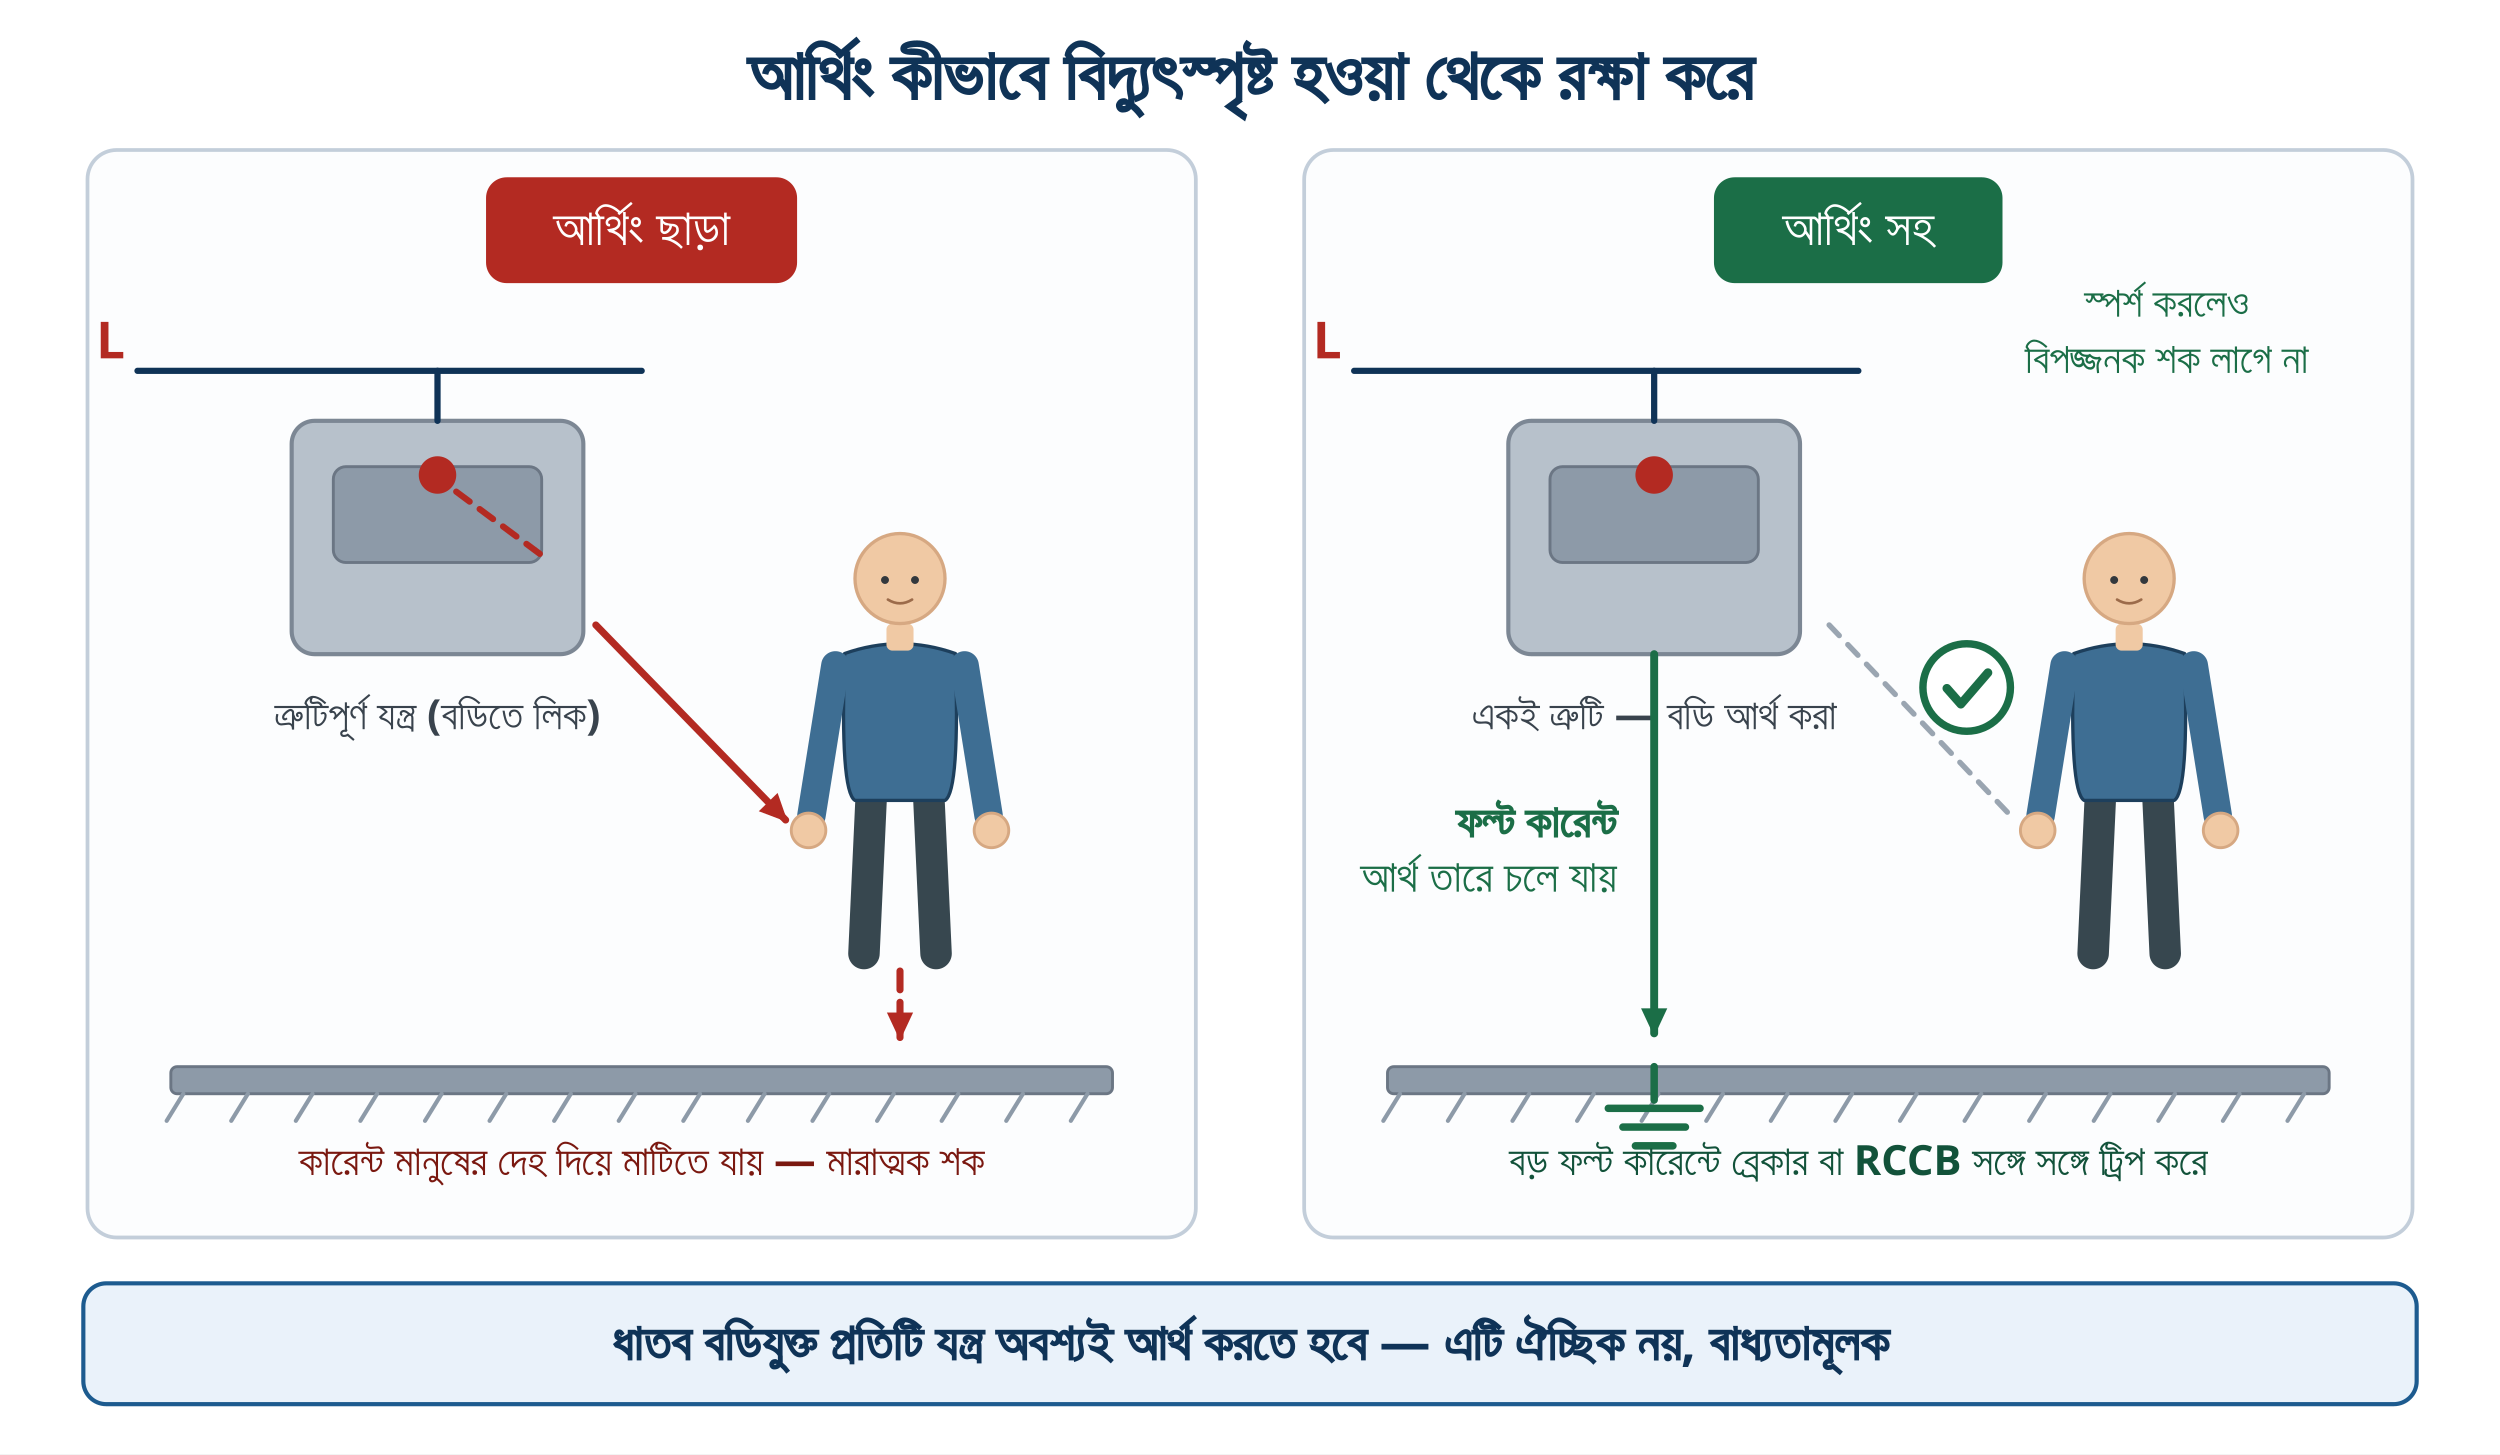
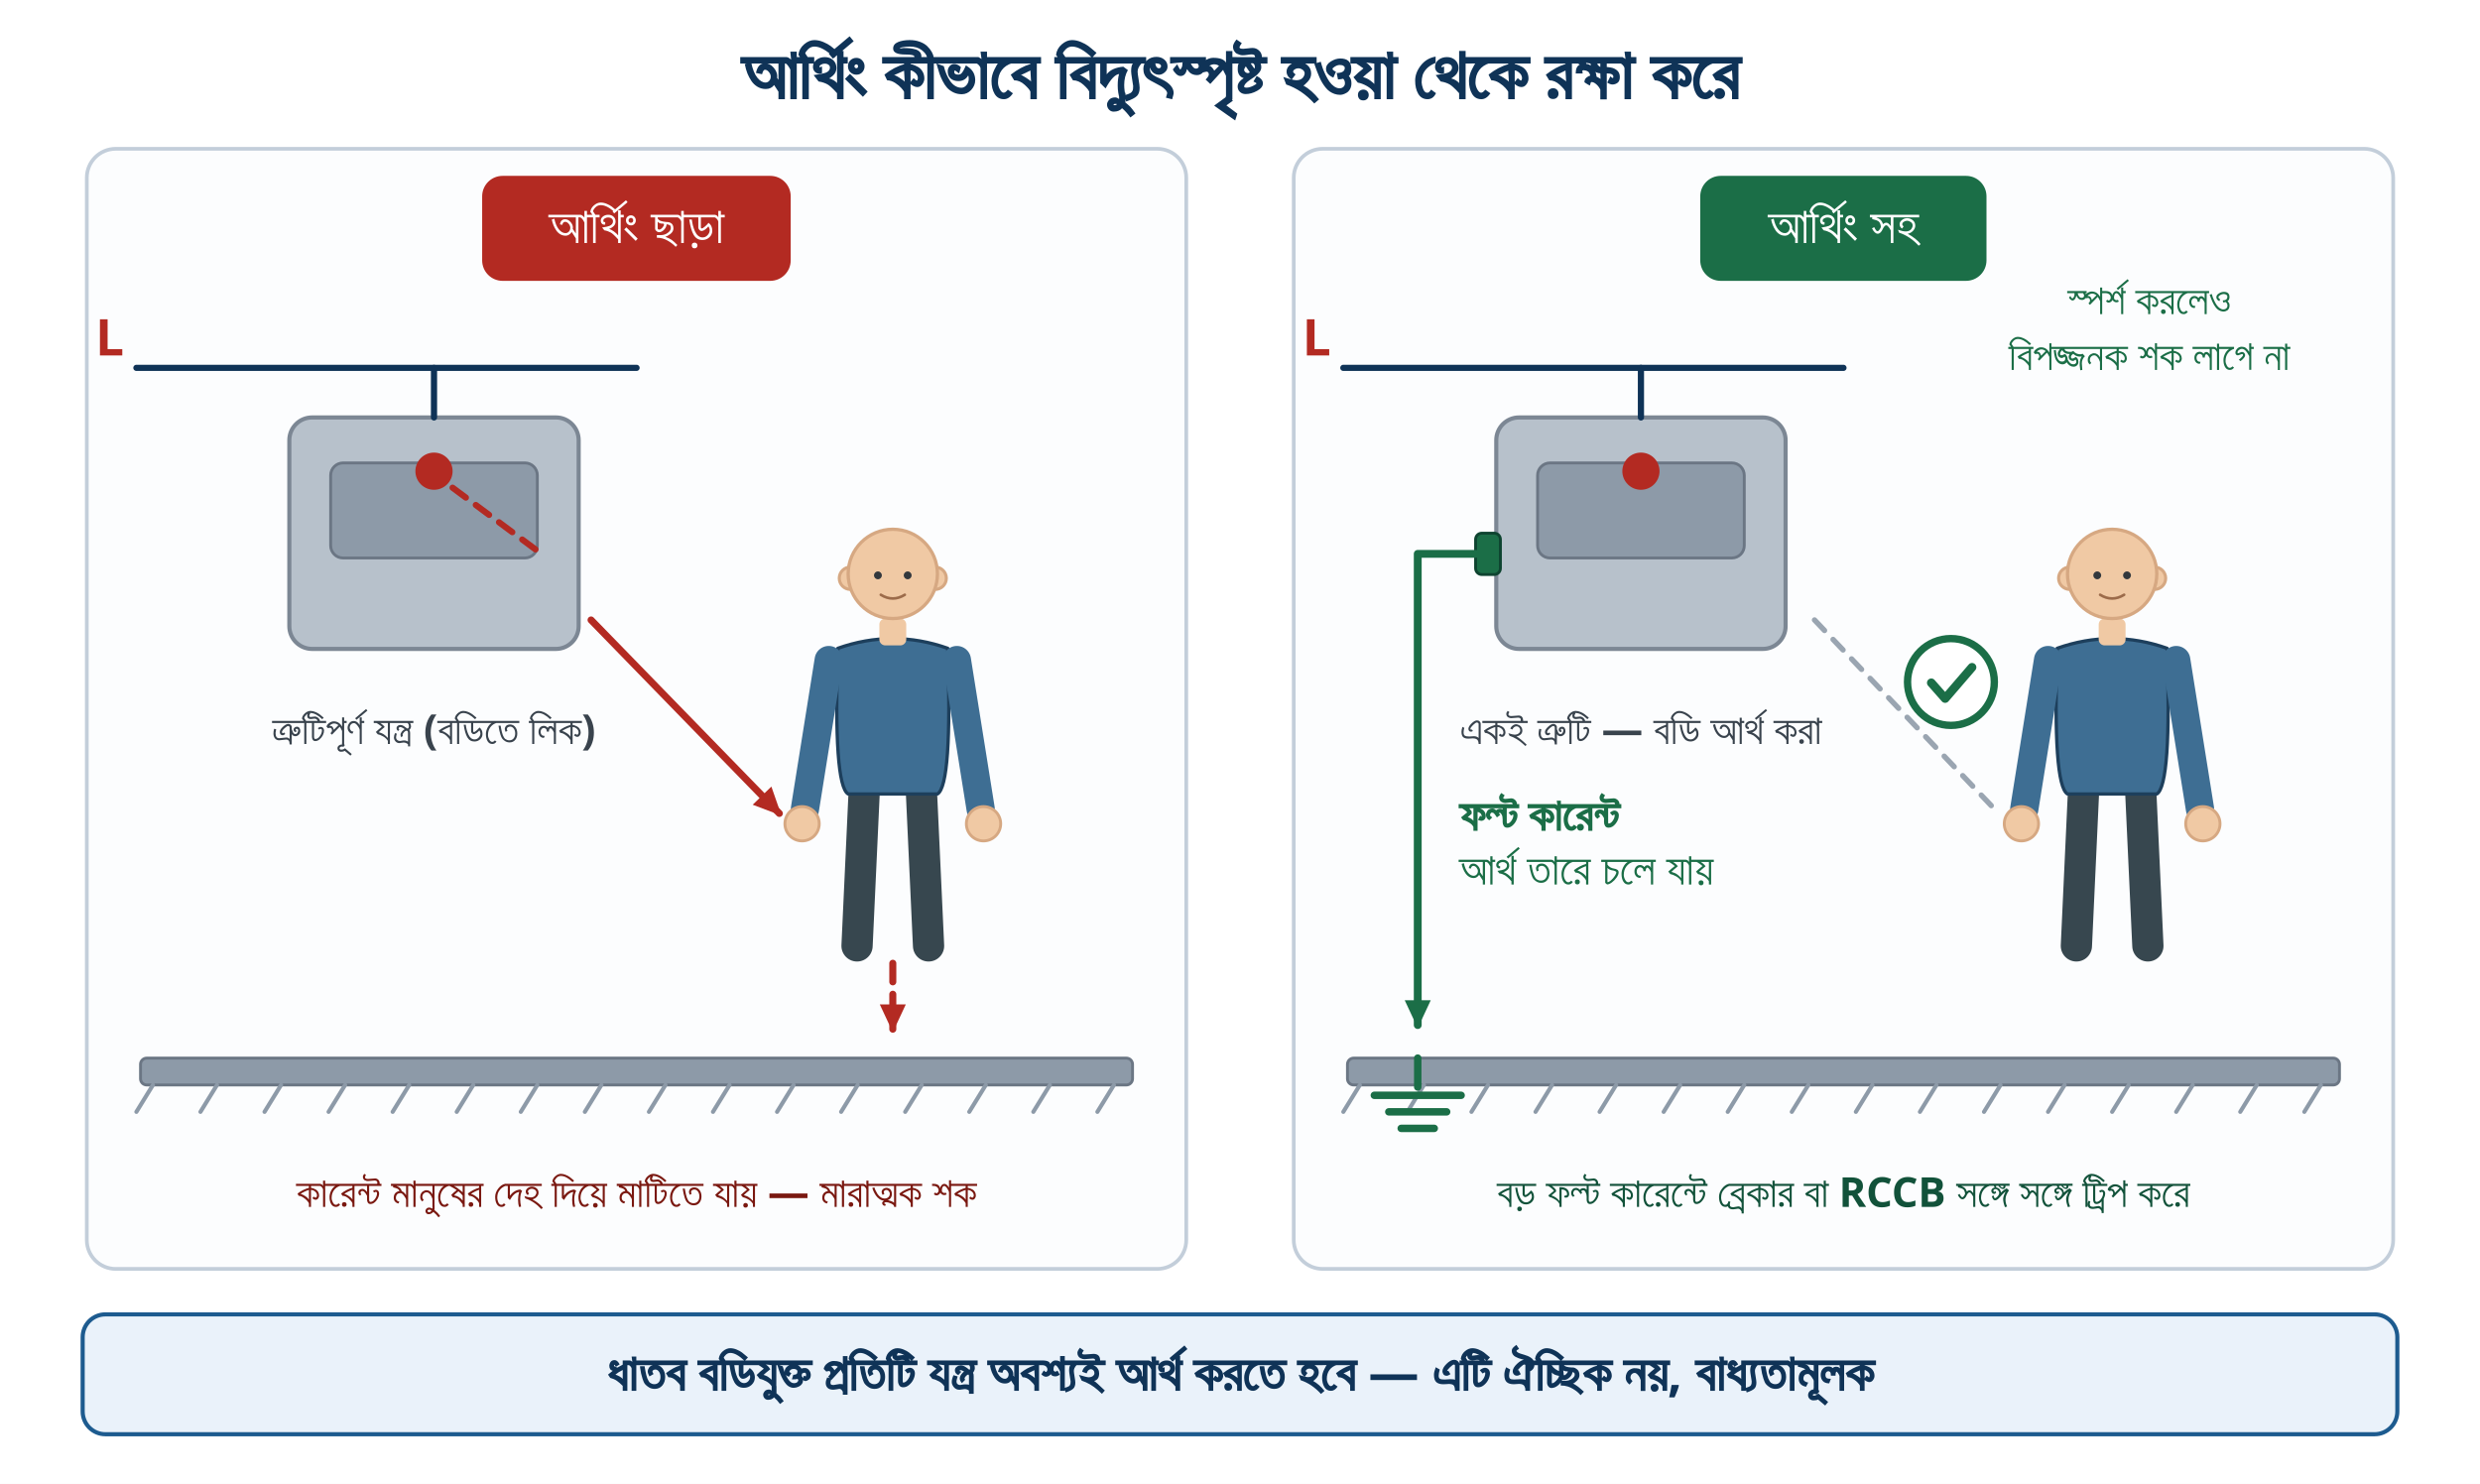
- <svg xmlns="http://www.w3.org/2000/svg" width="1200" height="698" viewBox="0 0 1200 698">
+ <svg xmlns="http://www.w3.org/2000/svg" width="1200" height="718" viewBox="0 0 1200 718">
  <defs>
    <marker id="arr" viewBox="0 0 10 10" refX="8.5" refY="5" markerUnits="userSpaceOnUse" markerWidth="15" markerHeight="15" orient="auto-start-reverse">
      <path d="M 0.5 0.8 L 9.5 5 L 0.5 9.2 z" fill="#B32A22" />
    </marker>
    <marker id="arg" viewBox="0 0 10 10" refX="8.5" refY="5" markerUnits="userSpaceOnUse" markerWidth="15" markerHeight="15" orient="auto-start-reverse">
      <path d="M 0.5 0.8 L 9.5 5 L 0.5 9.2 z" fill="#1B6E47" />
    </marker>
  </defs>
-   <rect width="1200" height="698" fill="#FFFFFF" />
+   <rect width="1200" height="718" fill="#FFFFFF" />
  <text x="600.0" y="48.0" font-family="Kalpurush" font-size="34" font-weight="700" fill="#0F3357" text-anchor="middle">আর্থিং কীভাবে বিদ্যুৎস্পৃষ্ট হওয়া থেকে রক্ষা করে</text>
-   <rect x="42.0" y="72.0" width="532.0" height="522.0" rx="14" fill="#FCFDFE" stroke="#C3CEDA" stroke-width="1.8" />
+   <rect x="42.0" y="72.0" width="532.0" height="542.0" rx="14" fill="#FCFDFE" stroke="#C3CEDA" stroke-width="1.8" />
  <rect x="234.2" y="86.0" width="147.5" height="49.0" rx="9" fill="#B32A22" stroke="#B32A22" stroke-width="1.8" />
  <text x="308.0" y="117.6" font-family="Kalpurush" font-size="24.5" font-weight="600" fill="#FFFFFF" text-anchor="middle">আর্থিং ছাড়া</text>
-   <rect x="82.0" y="512.0" width="452.0" height="13.0" rx="3" fill="#8D9AA8" stroke="#6B7684" stroke-width="1.4" />
-   <line x1="88.0" y1="525.0" x2="80.0" y2="538.0" stroke="#8D9AA8" stroke-width="2" stroke-linecap="round" />
-   <line x1="119.0" y1="525.0" x2="111.0" y2="538.0" stroke="#8D9AA8" stroke-width="2" stroke-linecap="round" />
-   <line x1="150.0" y1="525.0" x2="142.0" y2="538.0" stroke="#8D9AA8" stroke-width="2" stroke-linecap="round" />
-   <line x1="181.0" y1="525.0" x2="173.0" y2="538.0" stroke="#8D9AA8" stroke-width="2" stroke-linecap="round" />
-   <line x1="212.0" y1="525.0" x2="204.0" y2="538.0" stroke="#8D9AA8" stroke-width="2" stroke-linecap="round" />
-   <line x1="243.0" y1="525.0" x2="235.0" y2="538.0" stroke="#8D9AA8" stroke-width="2" stroke-linecap="round" />
-   <line x1="274.0" y1="525.0" x2="266.0" y2="538.0" stroke="#8D9AA8" stroke-width="2" stroke-linecap="round" />
-   <line x1="305.0" y1="525.0" x2="297.0" y2="538.0" stroke="#8D9AA8" stroke-width="2" stroke-linecap="round" />
-   <line x1="336.0" y1="525.0" x2="328.0" y2="538.0" stroke="#8D9AA8" stroke-width="2" stroke-linecap="round" />
-   <line x1="367.0" y1="525.0" x2="359.0" y2="538.0" stroke="#8D9AA8" stroke-width="2" stroke-linecap="round" />
-   <line x1="398.0" y1="525.0" x2="390.0" y2="538.0" stroke="#8D9AA8" stroke-width="2" stroke-linecap="round" />
-   <line x1="429.0" y1="525.0" x2="421.0" y2="538.0" stroke="#8D9AA8" stroke-width="2" stroke-linecap="round" />
-   <line x1="460.0" y1="525.0" x2="452.0" y2="538.0" stroke="#8D9AA8" stroke-width="2" stroke-linecap="round" />
-   <line x1="491.0" y1="525.0" x2="483.0" y2="538.0" stroke="#8D9AA8" stroke-width="2" stroke-linecap="round" />
-   <line x1="522.0" y1="525.0" x2="514.0" y2="538.0" stroke="#8D9AA8" stroke-width="2" stroke-linecap="round" />
-   <rect x="626.0" y="72.0" width="532.0" height="522.0" rx="14" fill="#FCFDFE" stroke="#C3CEDA" stroke-width="1.8" />
+   <rect x="68.0" y="512.0" width="480.0" height="13.0" rx="3" fill="#8D9AA8" stroke="#6B7684" stroke-width="1.4" />
+   <line x1="74.0" y1="525.0" x2="66.0" y2="538.0" stroke="#8D9AA8" stroke-width="2" stroke-linecap="round" />
+   <line x1="105.0" y1="525.0" x2="97.0" y2="538.0" stroke="#8D9AA8" stroke-width="2" stroke-linecap="round" />
+   <line x1="136.0" y1="525.0" x2="128.0" y2="538.0" stroke="#8D9AA8" stroke-width="2" stroke-linecap="round" />
+   <line x1="167.0" y1="525.0" x2="159.0" y2="538.0" stroke="#8D9AA8" stroke-width="2" stroke-linecap="round" />
+   <line x1="198.0" y1="525.0" x2="190.0" y2="538.0" stroke="#8D9AA8" stroke-width="2" stroke-linecap="round" />
+   <line x1="229.0" y1="525.0" x2="221.0" y2="538.0" stroke="#8D9AA8" stroke-width="2" stroke-linecap="round" />
+   <line x1="260.0" y1="525.0" x2="252.0" y2="538.0" stroke="#8D9AA8" stroke-width="2" stroke-linecap="round" />
+   <line x1="291.0" y1="525.0" x2="283.0" y2="538.0" stroke="#8D9AA8" stroke-width="2" stroke-linecap="round" />
+   <line x1="322.0" y1="525.0" x2="314.0" y2="538.0" stroke="#8D9AA8" stroke-width="2" stroke-linecap="round" />
+   <line x1="353.0" y1="525.0" x2="345.0" y2="538.0" stroke="#8D9AA8" stroke-width="2" stroke-linecap="round" />
+   <line x1="384.0" y1="525.0" x2="376.0" y2="538.0" stroke="#8D9AA8" stroke-width="2" stroke-linecap="round" />
+   <line x1="415.0" y1="525.0" x2="407.0" y2="538.0" stroke="#8D9AA8" stroke-width="2" stroke-linecap="round" />
+   <line x1="446.0" y1="525.0" x2="438.0" y2="538.0" stroke="#8D9AA8" stroke-width="2" stroke-linecap="round" />
+   <line x1="477.0" y1="525.0" x2="469.0" y2="538.0" stroke="#8D9AA8" stroke-width="2" stroke-linecap="round" />
+   <line x1="508.0" y1="525.0" x2="500.0" y2="538.0" stroke="#8D9AA8" stroke-width="2" stroke-linecap="round" />
+   <line x1="539.0" y1="525.0" x2="531.0" y2="538.0" stroke="#8D9AA8" stroke-width="2" stroke-linecap="round" />
+   <rect x="626.0" y="72.0" width="532.0" height="542.0" rx="14" fill="#FCFDFE" stroke="#C3CEDA" stroke-width="1.8" />
  <rect x="823.6" y="86.0" width="136.7" height="49.0" rx="9" fill="#1B6E47" stroke="#1B6E47" stroke-width="1.8" />
  <text x="892.0" y="117.6" font-family="Kalpurush" font-size="24.5" font-weight="600" fill="#FFFFFF" text-anchor="middle">আর্থিং সহ</text>
-   <rect x="666.0" y="512.0" width="452.0" height="13.0" rx="3" fill="#8D9AA8" stroke="#6B7684" stroke-width="1.4" />
-   <line x1="672.0" y1="525.0" x2="664.0" y2="538.0" stroke="#8D9AA8" stroke-width="2" stroke-linecap="round" />
-   <line x1="703.0" y1="525.0" x2="695.0" y2="538.0" stroke="#8D9AA8" stroke-width="2" stroke-linecap="round" />
-   <line x1="734.0" y1="525.0" x2="726.0" y2="538.0" stroke="#8D9AA8" stroke-width="2" stroke-linecap="round" />
-   <line x1="765.0" y1="525.0" x2="757.0" y2="538.0" stroke="#8D9AA8" stroke-width="2" stroke-linecap="round" />
-   <line x1="796.0" y1="525.0" x2="788.0" y2="538.0" stroke="#8D9AA8" stroke-width="2" stroke-linecap="round" />
-   <line x1="827.0" y1="525.0" x2="819.0" y2="538.0" stroke="#8D9AA8" stroke-width="2" stroke-linecap="round" />
-   <line x1="858.0" y1="525.0" x2="850.0" y2="538.0" stroke="#8D9AA8" stroke-width="2" stroke-linecap="round" />
-   <line x1="889.0" y1="525.0" x2="881.0" y2="538.0" stroke="#8D9AA8" stroke-width="2" stroke-linecap="round" />
-   <line x1="920.0" y1="525.0" x2="912.0" y2="538.0" stroke="#8D9AA8" stroke-width="2" stroke-linecap="round" />
-   <line x1="951.0" y1="525.0" x2="943.0" y2="538.0" stroke="#8D9AA8" stroke-width="2" stroke-linecap="round" />
-   <line x1="982.0" y1="525.0" x2="974.0" y2="538.0" stroke="#8D9AA8" stroke-width="2" stroke-linecap="round" />
-   <line x1="1013.0" y1="525.0" x2="1005.0" y2="538.0" stroke="#8D9AA8" stroke-width="2" stroke-linecap="round" />
-   <line x1="1044.0" y1="525.0" x2="1036.0" y2="538.0" stroke="#8D9AA8" stroke-width="2" stroke-linecap="round" />
-   <line x1="1075.0" y1="525.0" x2="1067.0" y2="538.0" stroke="#8D9AA8" stroke-width="2" stroke-linecap="round" />
-   <line x1="1106.0" y1="525.0" x2="1098.0" y2="538.0" stroke="#8D9AA8" stroke-width="2" stroke-linecap="round" />
+   <rect x="652.0" y="512.0" width="480.0" height="13.0" rx="3" fill="#8D9AA8" stroke="#6B7684" stroke-width="1.4" />
+   <line x1="658.0" y1="525.0" x2="650.0" y2="538.0" stroke="#8D9AA8" stroke-width="2" stroke-linecap="round" />
+   <line x1="689.0" y1="525.0" x2="681.0" y2="538.0" stroke="#8D9AA8" stroke-width="2" stroke-linecap="round" />
+   <line x1="720.0" y1="525.0" x2="712.0" y2="538.0" stroke="#8D9AA8" stroke-width="2" stroke-linecap="round" />
+   <line x1="751.0" y1="525.0" x2="743.0" y2="538.0" stroke="#8D9AA8" stroke-width="2" stroke-linecap="round" />
+   <line x1="782.0" y1="525.0" x2="774.0" y2="538.0" stroke="#8D9AA8" stroke-width="2" stroke-linecap="round" />
+   <line x1="813.0" y1="525.0" x2="805.0" y2="538.0" stroke="#8D9AA8" stroke-width="2" stroke-linecap="round" />
+   <line x1="844.0" y1="525.0" x2="836.0" y2="538.0" stroke="#8D9AA8" stroke-width="2" stroke-linecap="round" />
+   <line x1="875.0" y1="525.0" x2="867.0" y2="538.0" stroke="#8D9AA8" stroke-width="2" stroke-linecap="round" />
+   <line x1="906.0" y1="525.0" x2="898.0" y2="538.0" stroke="#8D9AA8" stroke-width="2" stroke-linecap="round" />
+   <line x1="937.0" y1="525.0" x2="929.0" y2="538.0" stroke="#8D9AA8" stroke-width="2" stroke-linecap="round" />
+   <line x1="968.0" y1="525.0" x2="960.0" y2="538.0" stroke="#8D9AA8" stroke-width="2" stroke-linecap="round" />
+   <line x1="999.0" y1="525.0" x2="991.0" y2="538.0" stroke="#8D9AA8" stroke-width="2" stroke-linecap="round" />
+   <line x1="1030.0" y1="525.0" x2="1022.0" y2="538.0" stroke="#8D9AA8" stroke-width="2" stroke-linecap="round" />
+   <line x1="1061.0" y1="525.0" x2="1053.0" y2="538.0" stroke="#8D9AA8" stroke-width="2" stroke-linecap="round" />
+   <line x1="1092.0" y1="525.0" x2="1084.0" y2="538.0" stroke="#8D9AA8" stroke-width="2" stroke-linecap="round" />
+   <line x1="1123.0" y1="525.0" x2="1115.0" y2="538.0" stroke="#8D9AA8" stroke-width="2" stroke-linecap="round" />
  <rect x="140.0" y="202.0" width="140.0" height="112.0" rx="11" fill="#B7C1CB" stroke="#7C8794" stroke-width="2" />
  <rect x="160.0" y="224.0" width="100.0" height="46.0" rx="6" fill="#8D9AA8" stroke="#6B7684" stroke-width="1.4" />
-   <text x="210.0" y="350.0" font-family="Kalpurush" font-size="20" font-weight="600" fill="#39434D" text-anchor="middle">ত্রুটিপূর্ণ যন্ত্র (বডিতে লিক)</text>
+   <text x="210.0" y="360.0" font-family="Kalpurush" font-size="20" font-weight="600" fill="#39434D" text-anchor="middle">ত্রুটিপূর্ণ যন্ত্র (বডিতে লিক)</text>
  <line x1="66.0" y1="178.0" x2="308.0" y2="178.0" stroke="#0F3357" stroke-width="3" stroke-linecap="round" />
  <text x="60.0" y="172.0" font-family="Kalpurush" font-size="24.5" font-weight="700" fill="#B32A22" text-anchor="end">L</text>
  <path d="M 210 178 L 210 202" fill="none" stroke="#0F3357" stroke-width="3" stroke-linecap="round" stroke-linejoin="round" />
  <circle cx="210.0" cy="228.0" r="9.0" fill="#B32A22" stroke="none" stroke-width="2" />
  <path d="M 219 236 L 262 268" fill="none" stroke="#B32A22" stroke-width="3" stroke-linecap="round" stroke-linejoin="round" stroke-dasharray="8 6" />
  <path d="M 418.3 379.9 L 414.7 457.7" fill="none" stroke="#37474F" stroke-width="15.12" stroke-linecap="round" stroke-linejoin="round" />
  <path d="M 445.7 379.9 L 449.3 457.7" fill="none" stroke="#37474F" stroke-width="15.12" stroke-linecap="round" stroke-linejoin="round" />
  <path d="M 405.4 313.7 Q 403.2 379.9 410.4 384.2 L 453.6 384.2 Q 460.8 379.9 458.6 313.7 Q 432.0 304.3 405.4 313.7 Z" fill="#3E6E93" stroke="#1D3F5C" stroke-width="1.6" stroke-linecap="round" stroke-linejoin="round" />
  <path d="M 401.0 319.4 L 389.5 391.4" fill="none" stroke="#3E6E93" stroke-width="13.68" stroke-linecap="round" stroke-linejoin="round" />
  <path d="M 463.0 319.4 L 474.5 391.4" fill="none" stroke="#3E6E93" stroke-width="13.68" stroke-linecap="round" stroke-linejoin="round" />
  <circle cx="388.1" cy="398.6" r="8.3" fill="#F0C9A4" stroke="#D6A882" stroke-width="1.4" />
  <circle cx="475.9" cy="398.6" r="8.3" fill="#F0C9A4" stroke="#D6A882" stroke-width="1.4" />
  <rect x="425.5" y="299.3" width="13.0" height="13.0" rx="2.88" fill="#F0C9A4" stroke="none" stroke-width="0" />
+   <circle cx="411.5" cy="279.8" r="5.4" fill="#F0C9A4" stroke="#D6A882" stroke-width="1.5" />
+   <circle cx="452.5" cy="279.8" r="5.4" fill="#F0C9A4" stroke="#D6A882" stroke-width="1.5" />
  <circle cx="432.0" cy="277.7" r="21.6" fill="#F0C9A4" stroke="#D6A882" stroke-width="1.6" />
  <circle cx="424.8" cy="278.4" r="1.9" fill="#33383D" stroke="none" stroke-width="2" />
  <circle cx="439.2" cy="278.4" r="1.9" fill="#33383D" stroke="none" stroke-width="2" />
  <path d="M 426.2 287.8 Q 432.0 291.4 437.8 287.8" fill="none" stroke="#9C6B4A" stroke-width="1.296" stroke-linecap="round" stroke-linejoin="round" />
  <path d="M 286 300 L 377.1 393.6" fill="none" stroke="#B32A22" stroke-width="3.4" stroke-linecap="round" stroke-linejoin="round" marker-end="url(#arr)" />
  <path d="M 432 466.1 L 432 498.0" fill="none" stroke="#B32A22" stroke-width="3.4" stroke-linecap="round" stroke-linejoin="round" stroke-dasharray="9 6" marker-end="url(#arr)" />
-   <text x="308.0" y="564.0" font-family="Kalpurush" font-size="20" font-weight="600" fill="#7A1810" text-anchor="middle">কারেন্ট মানুষের দেহ দিয়ে মাটিতে যায় — মারাত্মক শক</text>
+   <text x="308.0" y="584.0" font-family="Kalpurush" font-size="20" font-weight="600" fill="#7A1810" text-anchor="middle">কারেন্ট মানুষের দেহ দিয়ে মাটিতে যায় — মারাত্মক শক</text>
  <rect x="724.0" y="202.0" width="140.0" height="112.0" rx="11" fill="#B7C1CB" stroke="#7C8794" stroke-width="2" />
  <rect x="744.0" y="224.0" width="100.0" height="46.0" rx="6" fill="#8D9AA8" stroke="#6B7684" stroke-width="1.4" />
-   <text x="794.0" y="350.0" font-family="Kalpurush" font-size="20" font-weight="600" fill="#39434D" text-anchor="middle">একই ত্রুটি — বডি আর্থ করা</text>
+   <text x="794.0" y="360.0" font-family="Kalpurush" font-size="20" font-weight="600" fill="#39434D" text-anchor="middle">একই ত্রুটি — বডি আর্থ করা</text>
  <line x1="650.0" y1="178.0" x2="892.0" y2="178.0" stroke="#0F3357" stroke-width="3" stroke-linecap="round" />
  <text x="644.0" y="172.0" font-family="Kalpurush" font-size="24.5" font-weight="700" fill="#B32A22" text-anchor="end">L</text>
  <path d="M 794 178 L 794 202" fill="none" stroke="#0F3357" stroke-width="3" stroke-linecap="round" stroke-linejoin="round" />
  <circle cx="794.0" cy="228.0" r="9.0" fill="#B32A22" stroke="none" stroke-width="2" />
-   <path d="M 794 314 L 794 496.0" fill="none" stroke="#1B6E47" stroke-width="3.8" stroke-linecap="round" stroke-linejoin="round" marker-end="url(#arg)" />
-   <text x="776.0" y="402.0" font-family="Kalpurush" font-size="21.5" font-weight="700" fill="#1B6E47" text-anchor="end">ফল্ট কারেন্ট</text>
-   <text x="776.0" y="428.0" font-family="Kalpurush" font-size="21.5" font-weight="400" fill="#1B6E47" text-anchor="end">আর্থ তারে চলে যায়</text>
+   <rect x="714.0" y="258.0" width="12.0" height="20.0" rx="3" fill="#1B6E47" stroke="#0E4430" stroke-width="1.4" />
+   <path d="M 714 268 L 686 268 L 686 496.0" fill="none" stroke="#1B6E47" stroke-width="3.8" stroke-linecap="round" stroke-linejoin="round" marker-end="url(#arg)" />
+   <text x="706.0" y="402.0" font-family="Kalpurush" font-size="21.5" font-weight="700" fill="#1B6E47" text-anchor="start">ফল্ট কারেন্ট</text>
+   <text x="706.0" y="428.0" font-family="Kalpurush" font-size="21.5" font-weight="400" fill="#1B6E47" text-anchor="start">আর্থ তারে চলে যায়</text>
  <path d="M 1008.3 379.9 L 1004.7 457.7" fill="none" stroke="#37474F" stroke-width="15.12" stroke-linecap="round" stroke-linejoin="round" />
  <path d="M 1035.7 379.9 L 1039.3 457.7" fill="none" stroke="#37474F" stroke-width="15.12" stroke-linecap="round" stroke-linejoin="round" />
  <path d="M 995.4 313.7 Q 993.2 379.9 1000.4 384.2 L 1043.6 384.2 Q 1050.8 379.9 1048.6 313.7 Q 1022.0 304.3 995.4 313.7 Z" fill="#3E6E93" stroke="#1D3F5C" stroke-width="1.6" stroke-linecap="round" stroke-linejoin="round" />
  <path d="M 991.0 319.4 L 979.5 391.4" fill="none" stroke="#3E6E93" stroke-width="13.68" stroke-linecap="round" stroke-linejoin="round" />
  <path d="M 1053.0 319.4 L 1064.5 391.4" fill="none" stroke="#3E6E93" stroke-width="13.68" stroke-linecap="round" stroke-linejoin="round" />
  <circle cx="978.1" cy="398.6" r="8.3" fill="#F0C9A4" stroke="#D6A882" stroke-width="1.4" />
  <circle cx="1065.9" cy="398.6" r="8.3" fill="#F0C9A4" stroke="#D6A882" stroke-width="1.4" />
  <rect x="1015.5" y="299.3" width="13.0" height="13.0" rx="2.88" fill="#F0C9A4" stroke="none" stroke-width="0" />
+   <circle cx="1001.5" cy="279.8" r="5.4" fill="#F0C9A4" stroke="#D6A882" stroke-width="1.5" />
+   <circle cx="1042.5" cy="279.8" r="5.4" fill="#F0C9A4" stroke="#D6A882" stroke-width="1.5" />
  <circle cx="1022.0" cy="277.7" r="21.6" fill="#F0C9A4" stroke="#D6A882" stroke-width="1.6" />
  <circle cx="1014.8" cy="278.4" r="1.9" fill="#33383D" stroke="none" stroke-width="2" />
  <circle cx="1029.2" cy="278.4" r="1.9" fill="#33383D" stroke="none" stroke-width="2" />
  <path d="M 1016.2 287.8 Q 1022.0 291.4 1027.8 287.8" fill="none" stroke="#9C6B4A" stroke-width="1.296" stroke-linecap="round" stroke-linejoin="round" />
  <path d="M 878 300 L 967.1 393.6" fill="none" stroke="#9AA5B1" stroke-width="2.6" stroke-linecap="round" stroke-linejoin="round" stroke-dasharray="7 6" />
  <circle cx="944.0" cy="330.0" r="21.0" fill="#FFFFFF" stroke="#1B6E47" stroke-width="3.57" />
  <path d="M 934.5 330.4 l 6.7 7.6 l 13.0 -15.1" fill="none" stroke="#1B6E47" stroke-width="4.2" stroke-linecap="round" stroke-linejoin="round" />
  <text x="1040.0" y="152.0" font-family="Kalpurush" font-size="20" font-weight="600" fill="#1B6E47" text-anchor="middle">স্পর্শ করলেও</text>
  <text x="1040.0" y="179.0" font-family="Kalpurush" font-size="20" font-weight="600" fill="#1B6E47" text-anchor="middle">বিপজ্জনক শক লাগে না</text>
-   <line x1="794.0" y1="512.0" x2="794.0" y2="528.0" stroke="#1B6E47" stroke-width="3.6" stroke-linecap="round" />
-   <line x1="772.0" y1="532.0" x2="816.0" y2="532.0" stroke="#1B6E47" stroke-width="3.6" stroke-linecap="round" />
-   <line x1="779.0" y1="541.0" x2="809.0" y2="541.0" stroke="#1B6E47" stroke-width="3.6" stroke-linecap="round" />
-   <line x1="785.0" y1="550.0" x2="803.0" y2="550.0" stroke="#1B6E47" stroke-width="3.6" stroke-linecap="round" />
-   <text x="892.0" y="564.0" font-family="Kalpurush" font-size="20" font-weight="600" fill="#12523A" text-anchor="middle">বড় ফল্ট কারেন্টে ব্রেকার বা RCCB সঙ্গে সঙ্গে ট্রিপ করে</text>
-   <rect x="40.0" y="616.0" width="1120.0" height="58.0" rx="11" fill="#EAF2FA" stroke="#1D5B8F" stroke-width="2" />
-   <text x="600.0" y="653.0" font-family="Kalpurush" font-size="24.5" font-weight="700" fill="#0F3357" text-anchor="middle">ধাতব বডিযুক্ত প্রতিটি যন্ত্র অবশ্যই আর্থ করতে হবে — এটি ঐচ্ছিক নয়, বাধ্যতামূলক</text>
+   <line x1="686.0" y1="512.0" x2="686.0" y2="526.0" stroke="#1B6E47" stroke-width="3.6" stroke-linecap="round" />
+   <line x1="665.0" y1="530.0" x2="707.0" y2="530.0" stroke="#1B6E47" stroke-width="3.6" stroke-linecap="round" />
+   <line x1="672.0" y1="538.0" x2="700.0" y2="538.0" stroke="#1B6E47" stroke-width="3.6" stroke-linecap="round" />
+   <line x1="678.0" y1="546.0" x2="694.0" y2="546.0" stroke="#1B6E47" stroke-width="3.6" stroke-linecap="round" />
+   <text x="892.0" y="584.0" font-family="Kalpurush" font-size="20" font-weight="600" fill="#12523A" text-anchor="middle">বড় ফল্ট কারেন্টে ব্রেকার বা RCCB সঙ্গে সঙ্গে ট্রিপ করে</text>
+   <rect x="40.0" y="636.0" width="1120.0" height="58.0" rx="11" fill="#EAF2FA" stroke="#1D5B8F" stroke-width="2" />
+   <text x="600.0" y="673.0" font-family="Kalpurush" font-size="24.5" font-weight="700" fill="#0F3357" text-anchor="middle">ধাতব বডিযুক্ত প্রতিটি যন্ত্র অবশ্যই আর্থ করতে হবে — এটি ঐচ্ছিক নয়, বাধ্যতামূলক</text>
</svg>
